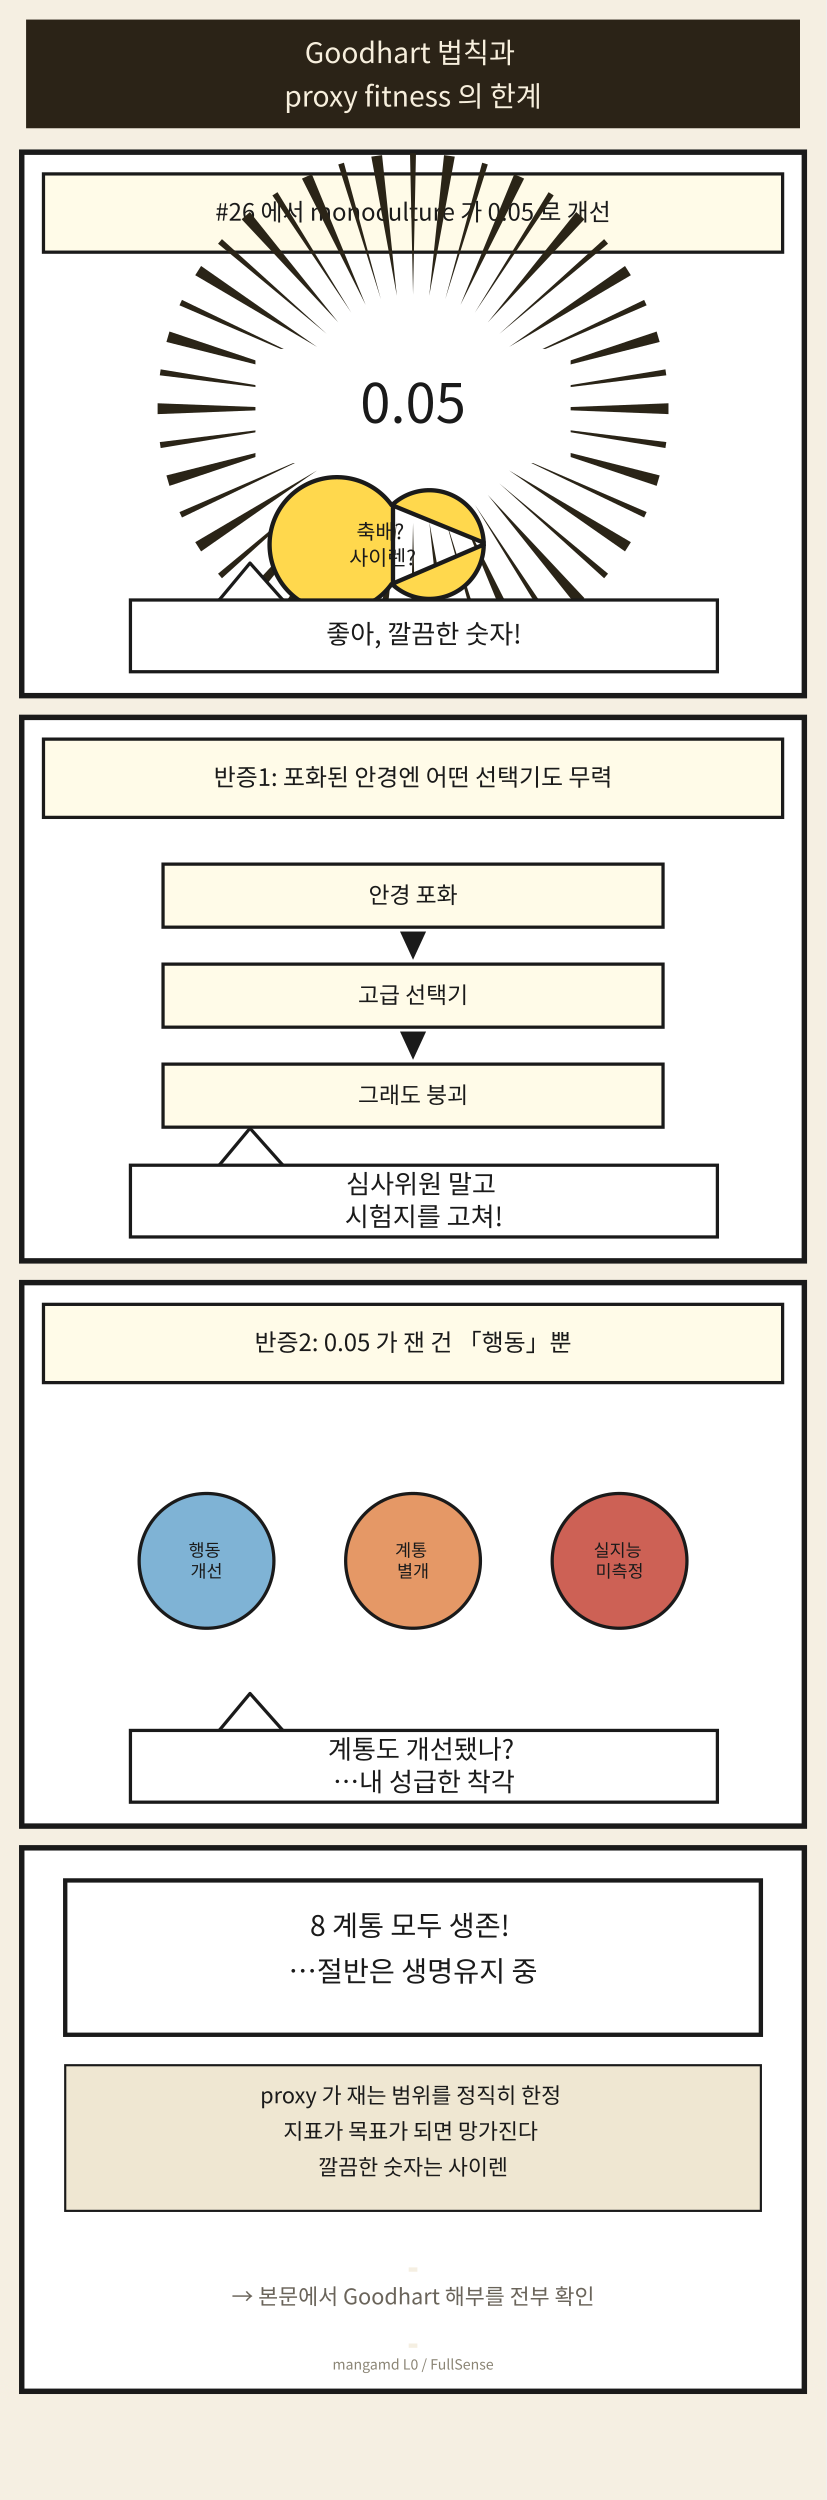
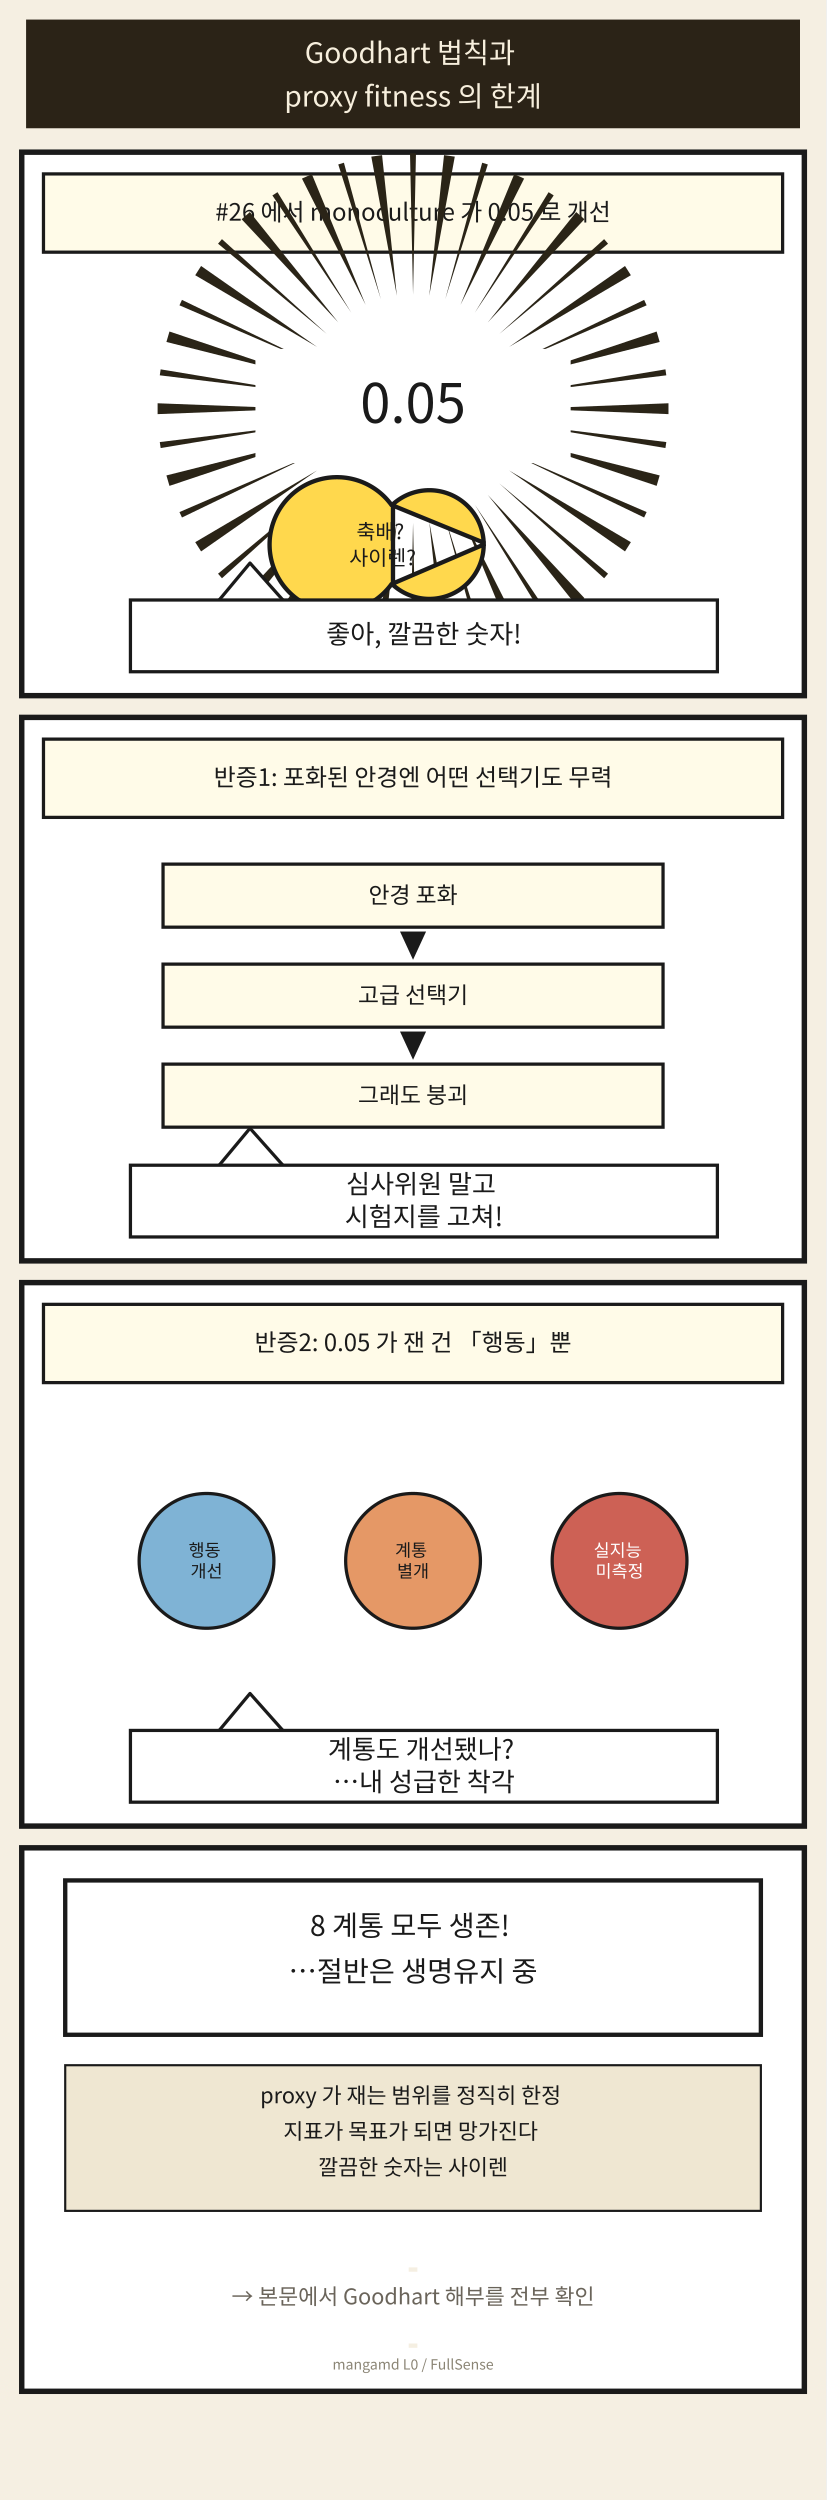
<svg xmlns="http://www.w3.org/2000/svg" viewBox="0 0 760 2300" role="img" aria-label="안경이 포화되면 선택압은 무력 — 반증 4컷 #29" style="width:100%;height:auto;max-width:1200px">
  <defs />
  <rect width="760" height="2300" fill="#f5efe2" />
  <g transform="translate(0.00,0.00) scale(1)">
    <path d="M 24.00,18.00 L 736.00,18.00 L 736.00,118.00 L 24.00,118.00 Z" fill="#2b2317" stroke="none" stroke-width="3" />
    <text font-family="'Malgun Gothic','Noto Sans CJK KR',sans-serif" font-size="26" fill="#f7efdd" text-anchor="middle">
      <tspan x="380.0" y="58.0">Goodhart 법칙과</tspan>
      <tspan x="380.0" y="98.0">proxy fitness 의 한계</tspan>
    </text>
  </g>
  <g transform="translate(0.00,0.00) scale(1)">
    <path d="M 20.00,140.00 L 740.00,140.00 L 740.00,640.00 L 20.00,640.00 Z" fill="#ffffff" stroke="#1a1a1a" stroke-width="5" />
    <text font-family="'Malgun Gothic','Noto Sans CJK KR',sans-serif" font-size="1" fill="#1a1a1a" text-anchor="middle">
      <tspan x="0.0" y="0.0" />
    </text>
  </g>
  <g transform="translate(0.00,0.00) scale(1)">
    <path d="M 20.00,660.00 L 740.00,660.00 L 740.00,1160.00 L 20.00,1160.00 Z" fill="#ffffff" stroke="#1a1a1a" stroke-width="5" />
    <text font-family="'Malgun Gothic','Noto Sans CJK KR',sans-serif" font-size="1" fill="#1a1a1a" text-anchor="middle">
      <tspan x="0.0" y="0.0" />
    </text>
  </g>
  <g transform="translate(0.00,0.00) scale(1)">
    <path d="M 20.00,1180.00 L 740.00,1180.00 L 740.00,1680.00 L 20.00,1680.00 Z" fill="#ffffff" stroke="#1a1a1a" stroke-width="5" />
    <text font-family="'Malgun Gothic','Noto Sans CJK KR',sans-serif" font-size="1" fill="#1a1a1a" text-anchor="middle">
      <tspan x="0.0" y="0.0" />
    </text>
  </g>
  <g transform="translate(0.00,0.00) scale(1)">
    <path d="M 20.00,1700.00 L 740.00,1700.00 L 740.00,2200.00 L 20.00,2200.00 Z" fill="#ffffff" stroke="#1a1a1a" stroke-width="5" />
    <text font-family="'Malgun Gothic','Noto Sans CJK KR',sans-serif" font-size="1" fill="#1a1a1a" text-anchor="middle">
      <tspan x="0.0" y="0.0" />
    </text>
  </g>
  <g transform="translate(0.00,0.00) scale(1)">
    <path d="M 40.00,160.00 L 720.00,160.00 L 720.00,232.00 L 40.00,232.00 Z" fill="#fffbe8" stroke="#1a1a1a" stroke-width="3" />
    <text font-family="'Malgun Gothic','Noto Sans CJK KR',sans-serif" font-size="22" fill="#1a1a1a" text-anchor="middle">
      <tspan x="380.0" y="203.0">#26 에서 monoculture 가 0.05 로 개선</tspan>
    </text>
  </g>
  <g>
    <path d="M 485.0,376.0 L 615.0,381.0 L 615.0,371.0 Z" fill="#2a2417" />
    <path d="M 483.9,390.9 L 612.2,412.2 L 613.0,406.7 Z" fill="#2a2417" />
    <path d="M 480.7,405.6 L 604.1,447.0 L 606.9,437.4 Z" fill="#2a2417" />
    <path d="M 475.5,419.6 L 592.6,476.1 L 594.9,471.1 Z" fill="#2a2417" />
    <path d="M 468.3,432.8 L 575.0,507.3 L 580.4,498.8 Z" fill="#2a2417" />
    <path d="M 459.4,444.8 L 555.8,532.0 L 559.4,527.8 Z" fill="#2a2417" />
    <path d="M 448.8,455.4 L 530.1,556.9 L 537.7,550.3 Z" fill="#2a2417" />
    <path d="M 436.8,464.3 L 504.7,575.2 L 509.4,572.2 Z" fill="#2a2417" />
    <path d="M 423.6,471.5 L 473.1,591.8 L 482.2,587.7 Z" fill="#2a2417" />
    <path d="M 409.6,476.7 L 443.6,602.3 L 448.8,600.7 Z" fill="#2a2417" />
    <path d="M 394.9,479.9 L 408.5,609.3 L 418.4,607.9 Z" fill="#2a2417" />
    <path d="M 380.0,481.0 L 377.3,611.0 L 382.8,611.0 Z" fill="#2a2417" />
    <path d="M 365.1,479.9 L 341.6,607.9 L 351.5,609.3 Z" fill="#2a2417" />
    <path d="M 350.4,476.7 L 311.2,600.7 L 316.4,602.3 Z" fill="#2a2417" />
    <path d="M 336.4,471.5 L 277.8,587.7 L 286.9,591.8 Z" fill="#2a2417" />
    <path d="M 323.2,464.3 L 250.6,572.2 L 255.3,575.2 Z" fill="#2a2417" />
    <path d="M 311.2,455.4 L 222.3,550.3 L 229.9,556.9 Z" fill="#2a2417" />
    <path d="M 300.6,444.8 L 200.6,527.8 L 204.2,532.0 Z" fill="#2a2417" />
    <path d="M 291.7,432.8 L 179.6,498.8 L 185.0,507.3 Z" fill="#2a2417" />
    <path d="M 284.5,419.6 L 165.1,471.1 L 167.4,476.1 Z" fill="#2a2417" />
    <path d="M 279.3,405.6 L 153.1,437.4 L 155.9,447.0 Z" fill="#2a2417" />
    <path d="M 276.1,390.9 L 147.0,406.7 L 147.8,412.2 Z" fill="#2a2417" />
    <path d="M 275.0,376.0 L 145.0,371.0 L 145.0,381.0 Z" fill="#2a2417" />
    <path d="M 276.1,361.1 L 147.8,339.8 L 147.0,345.3 Z" fill="#2a2417" />
    <path d="M 279.3,346.4 L 155.9,305.0 L 153.1,314.6 Z" fill="#2a2417" />
    <path d="M 284.5,332.4 L 167.4,275.9 L 165.1,280.9 Z" fill="#2a2417" />
    <path d="M 291.7,319.2 L 185.0,244.7 L 179.6,253.2 Z" fill="#2a2417" />
    <path d="M 300.6,307.2 L 204.2,220.0 L 200.6,224.2 Z" fill="#2a2417" />
    <path d="M 311.2,296.6 L 229.9,195.1 L 222.3,201.7 Z" fill="#2a2417" />
    <path d="M 323.2,287.7 L 255.3,176.8 L 250.6,179.8 Z" fill="#2a2417" />
    <path d="M 336.4,280.5 L 286.9,160.2 L 277.8,164.3 Z" fill="#2a2417" />
    <path d="M 350.4,275.3 L 316.4,149.7 L 311.2,151.3 Z" fill="#2a2417" />
    <path d="M 365.1,272.1 L 351.5,142.7 L 341.6,144.1 Z" fill="#2a2417" />
    <path d="M 380.0,271.0 L 382.7,141.0 L 377.2,141.0 Z" fill="#2a2417" />
    <path d="M 394.9,272.1 L 418.4,144.1 L 408.5,142.7 Z" fill="#2a2417" />
    <path d="M 409.6,275.3 L 448.8,151.3 L 443.6,149.7 Z" fill="#2a2417" />
    <path d="M 423.6,280.5 L 482.2,164.3 L 473.1,160.2 Z" fill="#2a2417" />
    <path d="M 436.8,287.7 L 509.4,179.8 L 504.7,176.8 Z" fill="#2a2417" />
    <path d="M 448.8,296.6 L 537.7,201.7 L 530.1,195.1 Z" fill="#2a2417" />
    <path d="M 459.4,307.2 L 559.4,224.2 L 555.8,220.0 Z" fill="#2a2417" />
    <path d="M 468.3,319.2 L 580.4,253.2 L 575.0,244.7 Z" fill="#2a2417" />
    <path d="M 475.5,332.4 L 594.9,280.9 L 592.6,275.9 Z" fill="#2a2417" />
    <path d="M 480.7,346.4 L 606.9,314.6 L 604.1,305.0 Z" fill="#2a2417" />
    <path d="M 483.9,361.1 L 613.0,345.3 L 612.2,339.8 Z" fill="#2a2417" />
  </g>
  <g transform="translate(0.00,0.00) scale(1)">
    <path d="M 235.00,321.00 L 525.00,321.00 L 525.00,426.00 L 235.00,426.00 Z" fill="#ffffff" stroke="none" stroke-width="3" />
    <text font-family="'Malgun Gothic','Noto Sans CJK KR',sans-serif" font-size="50" fill="#1a1a1a" text-anchor="middle">
      <tspan x="380.0" y="389.0">0.05</tspan>
    </text>
  </g>
  <path d="M 360.16,537.44 L 358.86,539.17 L 357.49,540.85 L 356.07,542.49 L 354.60,544.07 L 353.07,545.60 L 351.49,547.07 L 349.85,548.49 L 348.17,549.86 L 346.44,551.16 L 344.67,552.40 L 342.85,553.58 L 341.00,554.69 L 339.11,555.74 L 337.18,556.73 L 335.22,557.64 L 333.23,558.49 L 331.21,559.26 L 329.16,559.97 L 327.09,560.60 L 325.00,561.16 L 322.89,561.65 L 320.77,562.06 L 318.63,562.40 L 316.48,562.66 L 314.32,562.85 L 312.16,562.96 L 310.00,563.00 L 307.84,562.96 L 305.68,562.85 L 303.52,562.66 L 301.37,562.40 L 299.23,562.06 L 297.11,561.65 L 295.00,561.16 L 292.91,560.60 L 290.84,559.97 L 288.79,559.26 L 286.77,558.49 L 284.78,557.64 L 282.82,556.73 L 280.89,555.74 L 279.00,554.69 L 277.15,553.58 L 275.33,552.40 L 273.56,551.16 L 271.83,549.86 L 270.15,548.49 L 268.51,547.07 L 266.93,545.60 L 265.40,544.07 L 263.93,542.49 L 262.51,540.85 L 261.14,539.17 L 259.84,537.44 L 258.60,535.67 L 257.42,533.85 L 256.31,532.00 L 255.26,530.11 L 254.27,528.18 L 253.36,526.22 L 252.51,524.23 L 251.74,522.21 L 251.03,520.16 L 250.40,518.09 L 249.84,516.00 L 249.35,513.89 L 248.94,511.77 L 248.60,509.63 L 248.34,507.48 L 248.15,505.32 L 248.04,503.16 L 248.00,501.00 L 248.04,498.84 L 248.15,496.68 L 248.34,494.52 L 248.60,492.37 L 248.94,490.23 L 249.35,488.11 L 249.84,486.00 L 250.40,483.91 L 251.03,481.84 L 251.74,479.79 L 252.51,477.77 L 253.36,475.78 L 254.27,473.82 L 255.26,471.89 L 256.31,470.00 L 257.42,468.15 L 258.60,466.33 L 259.84,464.56 L 261.14,462.83 L 262.51,461.15 L 263.93,459.51 L 265.40,457.93 L 266.93,456.40 L 268.51,454.93 L 270.15,453.51 L 271.83,452.14 L 273.56,450.84 L 275.33,449.60 L 277.15,448.42 L 279.00,447.31 L 280.89,446.26 L 282.82,445.27 L 284.78,444.36 L 286.77,443.51 L 288.79,442.74 L 290.84,442.03 L 292.91,441.40 L 295.00,440.84 L 297.11,440.35 L 299.23,439.94 L 301.37,439.60 L 303.52,439.34 L 305.68,439.15 L 307.84,439.04 L 310.00,439.00 L 312.16,439.04 L 314.32,439.15 L 316.48,439.34 L 318.63,439.60 L 320.77,439.94 L 322.89,440.35 L 325.00,440.84 L 327.09,441.40 L 329.16,442.03 L 331.21,442.74 L 333.23,443.51 L 335.22,444.36 L 337.18,445.27 L 339.11,446.26 L 341.00,447.31 L 342.85,448.42 L 344.67,449.60 L 346.44,450.84 L 348.17,452.14 L 349.85,453.51 L 351.49,454.93 L 353.07,456.40 L 354.60,457.93 L 356.07,459.51 L 357.49,461.15 L 358.86,462.83 L 360.16,464.56 L 444.97,499.26 L 444.88,497.51 L 444.73,495.77 L 444.51,494.04 L 444.24,492.32 L 443.91,490.60 L 443.51,488.90 L 443.06,487.22 L 442.55,485.55 L 441.98,483.90 L 441.36,482.27 L 440.68,480.66 L 439.94,479.08 L 439.15,477.53 L 438.30,476.00 L 437.40,474.50 L 436.45,473.04 L 435.45,471.61 L 434.40,470.22 L 433.30,468.86 L 432.16,467.54 L 430.97,466.27 L 429.73,465.03 L 428.46,463.84 L 427.14,462.70 L 425.78,461.60 L 424.39,460.55 L 422.96,459.55 L 421.50,458.60 L 420.00,457.70 L 418.47,456.85 L 416.92,456.06 L 415.34,455.32 L 413.73,454.64 L 412.10,454.02 L 410.45,453.45 L 408.78,452.94 L 407.10,452.49 L 405.40,452.09 L 403.68,451.76 L 401.96,451.49 L 400.23,451.27 L 398.49,451.12 L 396.74,451.03 L 395.00,451.00 L 393.26,451.03 L 391.51,451.12 L 389.77,451.27 L 388.04,451.49 L 386.32,451.76 L 384.60,452.09 L 382.90,452.49 L 381.22,452.94 L 379.55,453.45 L 377.90,454.02 L 376.27,454.64 L 374.66,455.32 L 373.08,456.06 L 371.53,456.85 L 370.00,457.70 L 368.50,458.60 L 367.04,459.55 L 365.61,460.55 L 364.22,461.60 L 362.86,462.70 L 361.54,463.84 L 361.54,538.16 L 362.86,539.30 L 364.22,540.40 L 365.61,541.45 L 367.04,542.45 L 368.50,543.40 L 370.00,544.30 L 371.53,545.15 L 373.08,545.94 L 374.66,546.68 L 376.27,547.36 L 377.90,547.98 L 379.55,548.55 L 381.22,549.06 L 382.90,549.51 L 384.60,549.91 L 386.32,550.24 L 388.04,550.51 L 389.77,550.73 L 391.51,550.88 L 393.26,550.97 L 395.00,551.00 L 396.74,550.97 L 398.49,550.88 L 400.23,550.73 L 401.96,550.51 L 403.68,550.24 L 405.40,549.91 L 407.10,549.51 L 408.78,549.06 L 410.45,548.55 L 412.10,547.98 L 413.73,547.36 L 415.34,546.68 L 416.92,545.94 L 418.47,545.15 L 420.00,544.30 L 421.50,543.40 L 422.96,542.45 L 424.39,541.45 L 425.78,540.40 L 427.14,539.30 L 428.46,538.16 L 429.73,536.97 L 430.97,535.73 L 432.16,534.46 L 433.30,533.14 L 434.40,531.78 L 435.45,530.39 L 436.45,528.96 L 437.40,527.50 L 438.30,526.00 L 439.15,524.47 L 439.94,522.92 L 440.68,521.34 L 441.36,519.73 L 441.98,518.10 L 442.55,516.45 L 443.06,514.78 L 443.51,513.10 L 443.91,511.40 L 444.24,509.68 L 444.51,507.96 L 444.73,506.23 L 444.88,504.49 L 444.97,502.74 L 445.00,501.00 Z" fill="#ffd84d" stroke="#1a1a1a" stroke-width="4" fill-rule="nonzero" />
  <g transform="translate(0.00,0.00) scale(1)">
    <path d="M 348.00,476.00 L 352.00,476.00 L 352.00,479.00 L 348.00,479.00 Z" fill="#ffd84d" stroke="none" stroke-width="3" />
    <text font-family="'Malgun Gothic','Noto Sans CJK KR',sans-serif" font-size="19" fill="#1a1a1a" text-anchor="middle">
      <tspan x="352.0" y="496.0">축배?</tspan>
      <tspan x="352.0" y="520.0">사이렌?</tspan>
    </text>
  </g>
  <g transform="translate(0.00,0.00) scale(1)">
    <path d="M 200.00,554.00 L 230.00,518.00 L 262.00,554.00 Z" fill="#ffffff" stroke="#1a1a1a" stroke-width="3" stroke-linejoin="round" />
    <path d="M 120.00,552.00 L 660.00,552.00 L 660.00,618.00 L 120.00,618.00 Z" fill="#ffffff" stroke="#1a1a1a" stroke-width="3" />
    <text font-family="'Malgun Gothic','Noto Sans CJK KR',sans-serif" font-size="24" fill="#1a1a1a" text-anchor="middle">
      <tspan x="390.0" y="592.0">좋아, 깔끔한 숫자!</tspan>
    </text>
  </g>
  <g transform="translate(0.00,0.00) scale(1)">
    <path d="M 40.00,680.00 L 720.00,680.00 L 720.00,752.00 L 40.00,752.00 Z" fill="#fffbe8" stroke="#1a1a1a" stroke-width="3" />
    <text font-family="'Malgun Gothic','Noto Sans CJK KR',sans-serif" font-size="22" fill="#1a1a1a" text-anchor="middle">
      <tspan x="380.0" y="723.0">반증1: 포화된 안경엔 어떤 선택기도 무력</tspan>
    </text>
  </g>
  <g transform="translate(0.00,0.00) scale(1)">
    <path d="M 150.00,795.00 L 610.00,795.00 L 610.00,853.00 L 150.00,853.00 Z" fill="#fffbe8" stroke="#1a1a1a" stroke-width="3" />
    <text font-family="'Malgun Gothic','Noto Sans CJK KR',sans-serif" font-size="21" fill="#1a1a1a" text-anchor="middle">
      <tspan x="380.0" y="831.0">안경 포화</tspan>
    </text>
  </g>
  <g transform="translate(0.00,0.00) scale(1)">
    <path d="M 368.00,857.00 L 392.00,857.00 L 380.00,883.00 Z" fill="#1a1a1a" stroke="none" stroke-width="3" />
    <text font-family="'Malgun Gothic','Noto Sans CJK KR',sans-serif" font-size="1" fill="#1a1a1a" text-anchor="middle">
      <tspan x="0.0" y="0.0" />
    </text>
  </g>
  <g transform="translate(0.00,0.00) scale(1)">
    <path d="M 150.00,887.00 L 610.00,887.00 L 610.00,945.00 L 150.00,945.00 Z" fill="#fffbe8" stroke="#1a1a1a" stroke-width="3" />
    <text font-family="'Malgun Gothic','Noto Sans CJK KR',sans-serif" font-size="21" fill="#1a1a1a" text-anchor="middle">
      <tspan x="380.0" y="923.0">고급 선택기</tspan>
    </text>
  </g>
  <g transform="translate(0.00,0.00) scale(1)">
    <path d="M 368.00,949.00 L 392.00,949.00 L 380.00,975.00 Z" fill="#1a1a1a" stroke="none" stroke-width="3" />
    <text font-family="'Malgun Gothic','Noto Sans CJK KR',sans-serif" font-size="1" fill="#1a1a1a" text-anchor="middle">
      <tspan x="0.0" y="0.0" />
    </text>
  </g>
  <g transform="translate(0.00,0.00) scale(1)">
    <path d="M 150.00,979.00 L 610.00,979.00 L 610.00,1037.00 L 150.00,1037.00 Z" fill="#fffbe8" stroke="#1a1a1a" stroke-width="3" />
    <text font-family="'Malgun Gothic','Noto Sans CJK KR',sans-serif" font-size="21" fill="#1a1a1a" text-anchor="middle">
      <tspan x="380.0" y="1015.0">그래도 붕괴</tspan>
    </text>
  </g>
  <g transform="translate(0.00,0.00) scale(1)">
    <path d="M 200.00,1074.00 L 230.00,1038.00 L 262.00,1074.00 Z" fill="#ffffff" stroke="#1a1a1a" stroke-width="3" stroke-linejoin="round" />
    <path d="M 120.00,1072.00 L 660.00,1072.00 L 660.00,1138.00 L 120.00,1138.00 Z" fill="#ffffff" stroke="#1a1a1a" stroke-width="3" />
    <text font-family="'Malgun Gothic','Noto Sans CJK KR',sans-serif" font-size="24" fill="#1a1a1a" text-anchor="middle">
      <tspan x="390.0" y="1098.0">심사위원 말고</tspan>
      <tspan x="390.0" y="1128.0">시험지를 고쳐!</tspan>
    </text>
  </g>
  <g transform="translate(0.00,0.00) scale(1)">
    <path d="M 40.00,1200.00 L 720.00,1200.00 L 720.00,1272.00 L 40.00,1272.00 Z" fill="#fffbe8" stroke="#1a1a1a" stroke-width="3" />
    <text font-family="'Malgun Gothic','Noto Sans CJK KR',sans-serif" font-size="22" fill="#1a1a1a" text-anchor="middle">
      <tspan x="380.0" y="1243.0">반증2: 0.05 가 잰 건 「행동」뿐</tspan>
    </text>
  </g>
  <g transform="translate(0.00,0.00) scale(1)">
    <path d="M 128.00,1436.00 a 62.00,62.00 0 1,0 124.00,0 a 62.00,62.00 0 1,0 -124.00,0 Z" fill="#7fb3d5" stroke="#1a1a1a" stroke-width="3" />
    <text font-family="'Malgun Gothic','Noto Sans CJK KR',sans-serif" font-size="16" fill="#1a1a1a" text-anchor="middle">
      <tspan x="190.0" y="1432.0">행동</tspan>
      <tspan x="190.0" y="1451.2">개선</tspan>
    </text>
  </g>
  <g transform="translate(0.00,0.00) scale(1)">
    <path d="M 318.00,1436.00 a 62.00,62.00 0 1,0 124.00,0 a 62.00,62.00 0 1,0 -124.00,0 Z" fill="#e59866" stroke="#1a1a1a" stroke-width="3" />
    <text font-family="'Malgun Gothic','Noto Sans CJK KR',sans-serif" font-size="16" fill="#1a1a1a" text-anchor="middle">
      <tspan x="380.0" y="1432.0">계통</tspan>
      <tspan x="380.0" y="1451.2">별개</tspan>
    </text>
  </g>
  <g transform="translate(0.00,0.00) scale(1)">
    <path d="M 508.00,1436.00 a 62.00,62.00 0 1,0 124.00,0 a 62.00,62.00 0 1,0 -124.00,0 Z" fill="#cd6155" stroke="#1a1a1a" stroke-width="3" />
-     <text font-family="'Malgun Gothic','Noto Sans CJK KR',sans-serif" font-size="16" fill="#1a1a1a" text-anchor="middle">
+     <text font-family="'Malgun Gothic','Noto Sans CJK KR',sans-serif" font-size="16" fill="#ffffff" text-anchor="middle">
      <tspan x="570.0" y="1432.0">실지능</tspan>
      <tspan x="570.0" y="1451.2">미측정</tspan>
    </text>
  </g>
  <g transform="translate(0.00,0.00) scale(1)">
    <path d="M 200.00,1594.00 L 230.00,1558.00 L 262.00,1594.00 Z" fill="#ffffff" stroke="#1a1a1a" stroke-width="3" stroke-linejoin="round" />
    <path d="M 120.00,1592.00 L 660.00,1592.00 L 660.00,1658.00 L 120.00,1658.00 Z" fill="#ffffff" stroke="#1a1a1a" stroke-width="3" />
    <text font-family="'Malgun Gothic','Noto Sans CJK KR',sans-serif" font-size="24" fill="#1a1a1a" text-anchor="middle">
      <tspan x="390.0" y="1618.0">계통도 개선됐나?</tspan>
      <tspan x="390.0" y="1648.0">…내 성급한 착각</tspan>
    </text>
  </g>
  <g transform="translate(0.00,0.00) scale(1)">
    <path d="M 60.00,1730.00 L 700.00,1730.00 L 700.00,1872.00 L 60.00,1872.00 Z" fill="#ffffff" stroke="#1a1a1a" stroke-width="4" />
    <text font-family="'Malgun Gothic','Noto Sans CJK KR',sans-serif" font-size="26" fill="#1a1a1a" text-anchor="middle">
      <tspan x="380.0" y="1781.0">8 계통 모두 생존!</tspan>
      <tspan x="380.0" y="1823.0">…절반은 생명유지 중</tspan>
    </text>
  </g>
  <g transform="translate(0.00,0.00) scale(1)">
    <path d="M 60.00,1900.00 L 700.00,1900.00 L 700.00,2034.00 L 60.00,2034.00 Z" fill="#efe7d2" stroke="#1a1a1a" stroke-width="2" />
    <text font-family="'Malgun Gothic','Noto Sans CJK KR',sans-serif" font-size="20" fill="#1a1a1a" text-anchor="middle">
      <tspan x="380.0" y="1935.0">proxy 가 재는 범위를 정직히 한정</tspan>
      <tspan x="380.0" y="1968.0">지표가 목표가 되면 망가진다</tspan>
      <tspan x="380.0" y="2001.0">깔끔한 숫자는 사이렌</tspan>
    </text>
  </g>
  <g transform="translate(0.00,0.00) scale(1)">
    <path d="M 376.00,2086.00 L 384.00,2086.00 L 384.00,2090.00 L 376.00,2090.00 Z" fill="#f5efe2" stroke="none" stroke-width="3" />
    <text font-family="'Malgun Gothic','Noto Sans CJK KR',sans-serif" font-size="20" fill="#6a645a" text-anchor="middle">
      <tspan x="380.0" y="2120.0">→ 본문에서 Goodhart 해부를 전부 확인</tspan>
    </text>
  </g>
  <g transform="translate(0.00,0.00) scale(1)">
    <path d="M 376.00,2156.00 L 384.00,2156.00 L 384.00,2160.00 L 376.00,2160.00 Z" fill="#f5efe2" stroke="none" stroke-width="3" />
    <text font-family="'Malgun Gothic','Noto Sans CJK KR',sans-serif" font-size="13" fill="#8a8474" text-anchor="middle">
      <tspan x="380.0" y="2180.0">mangamd L0 / FullSense</tspan>
    </text>
  </g>
</svg>
